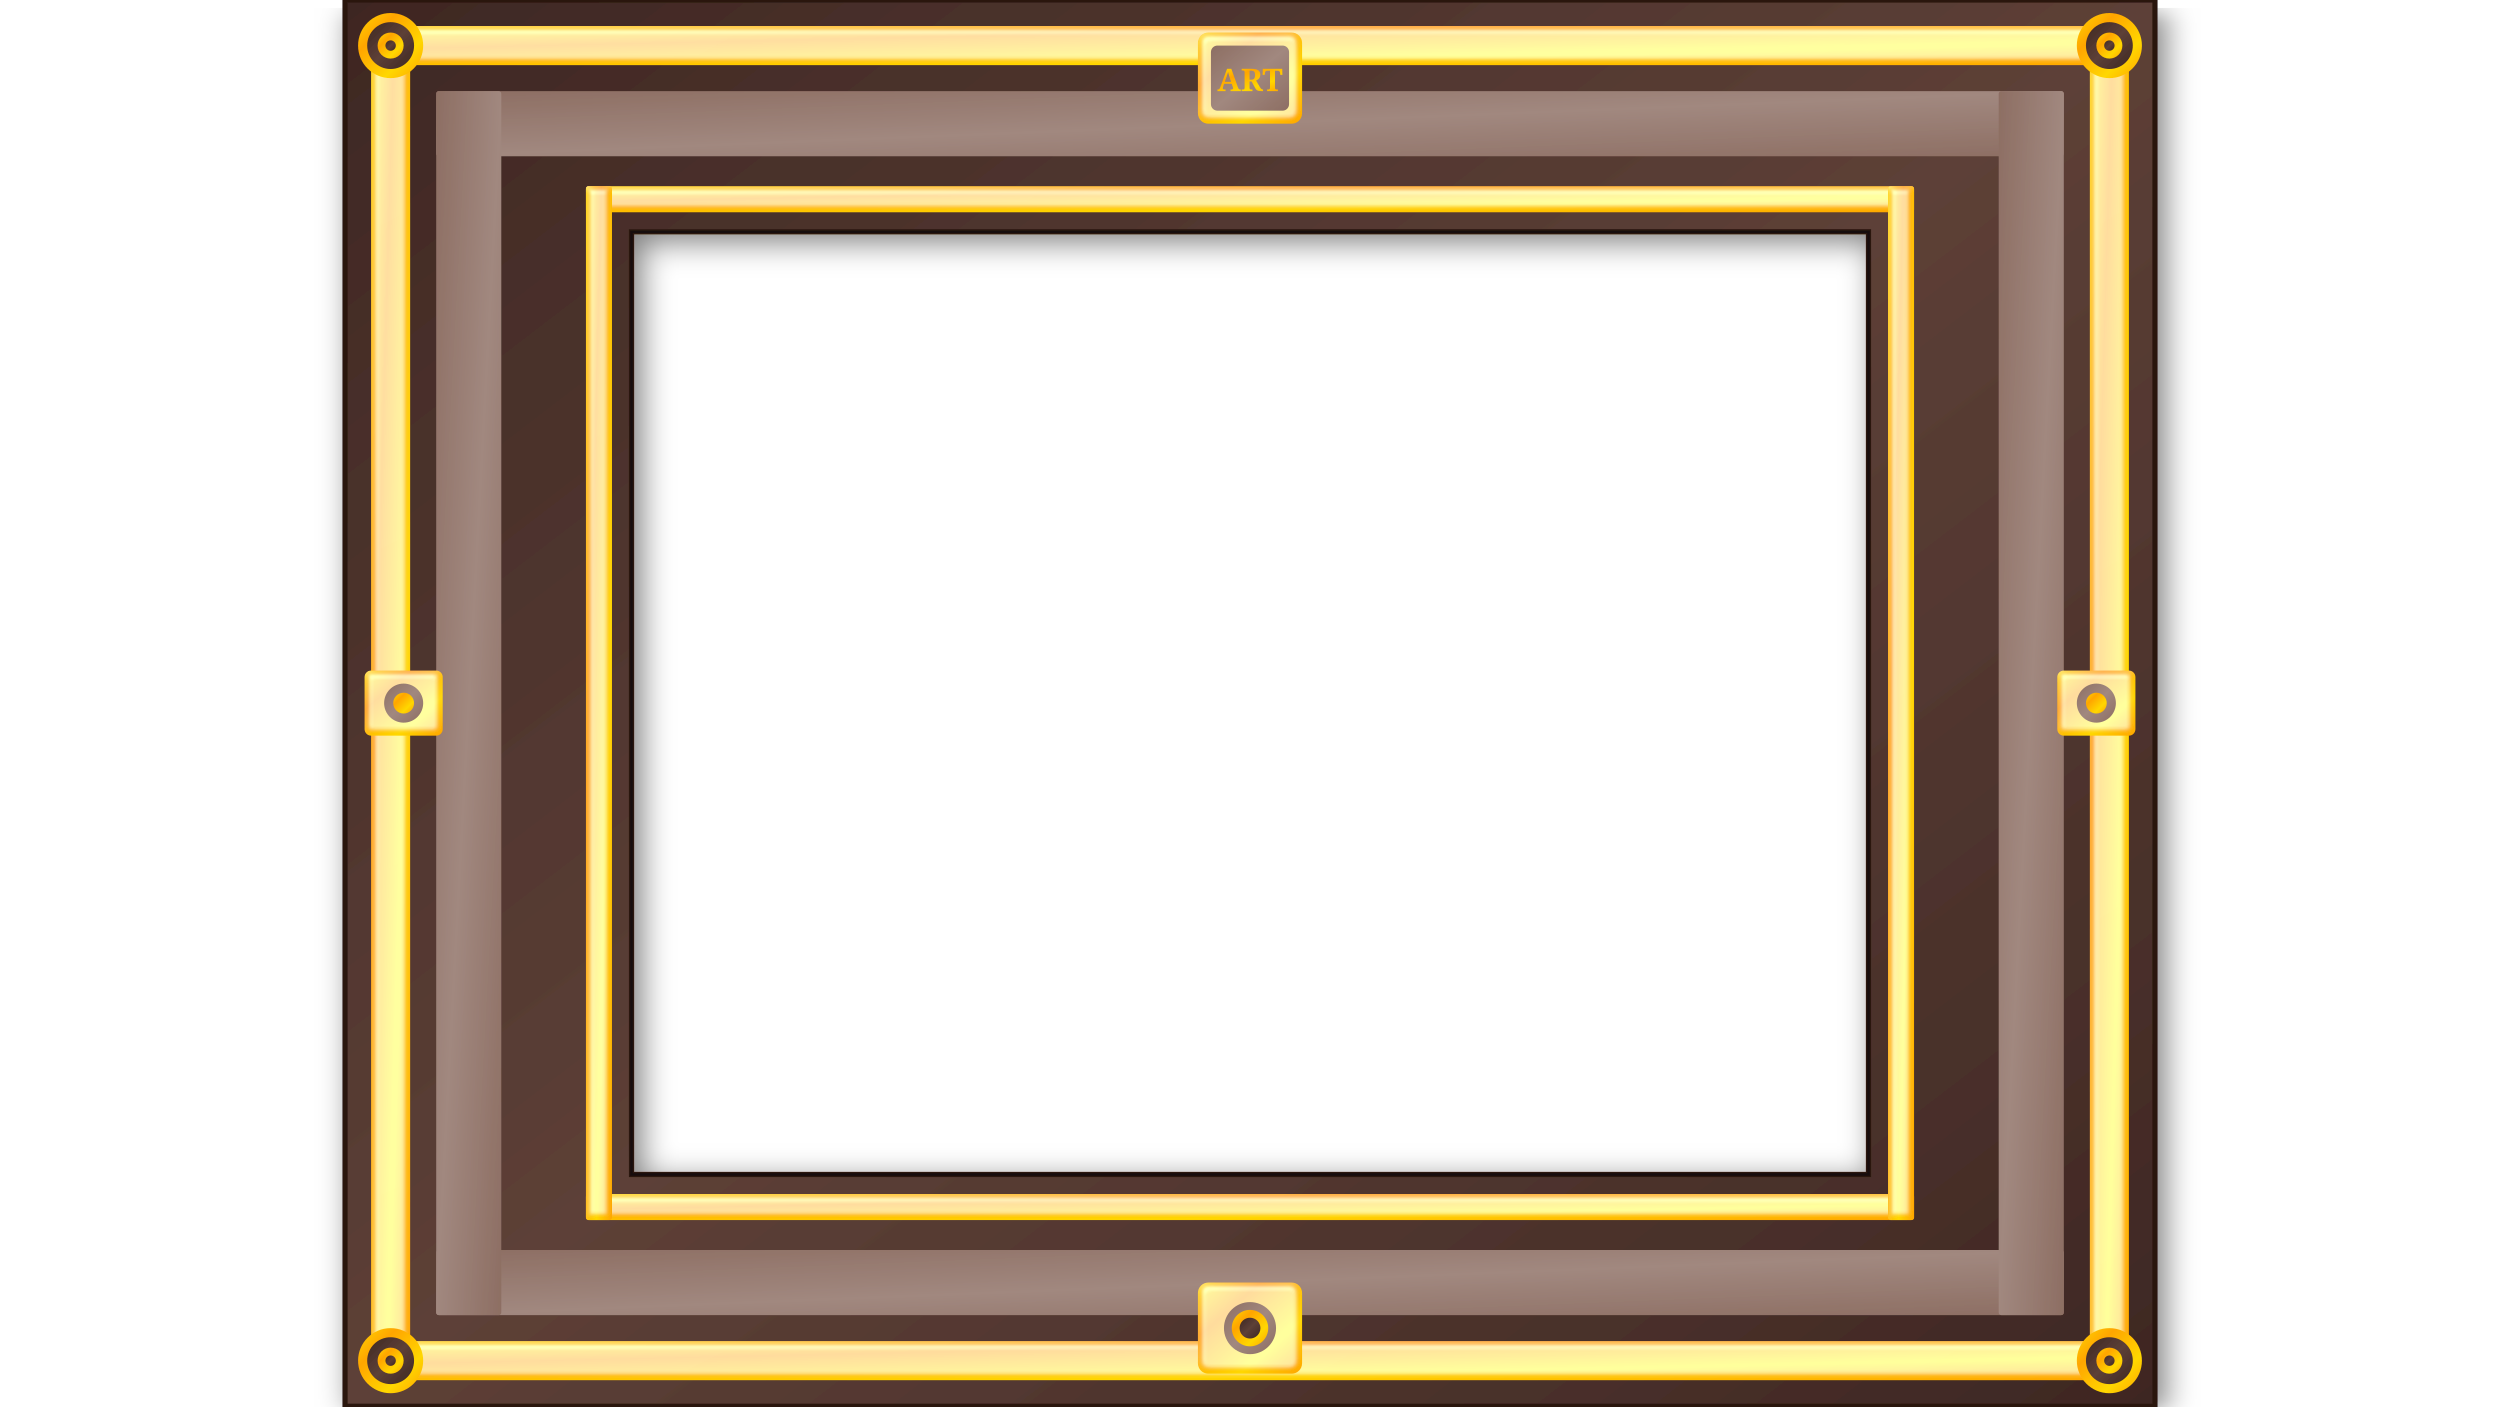
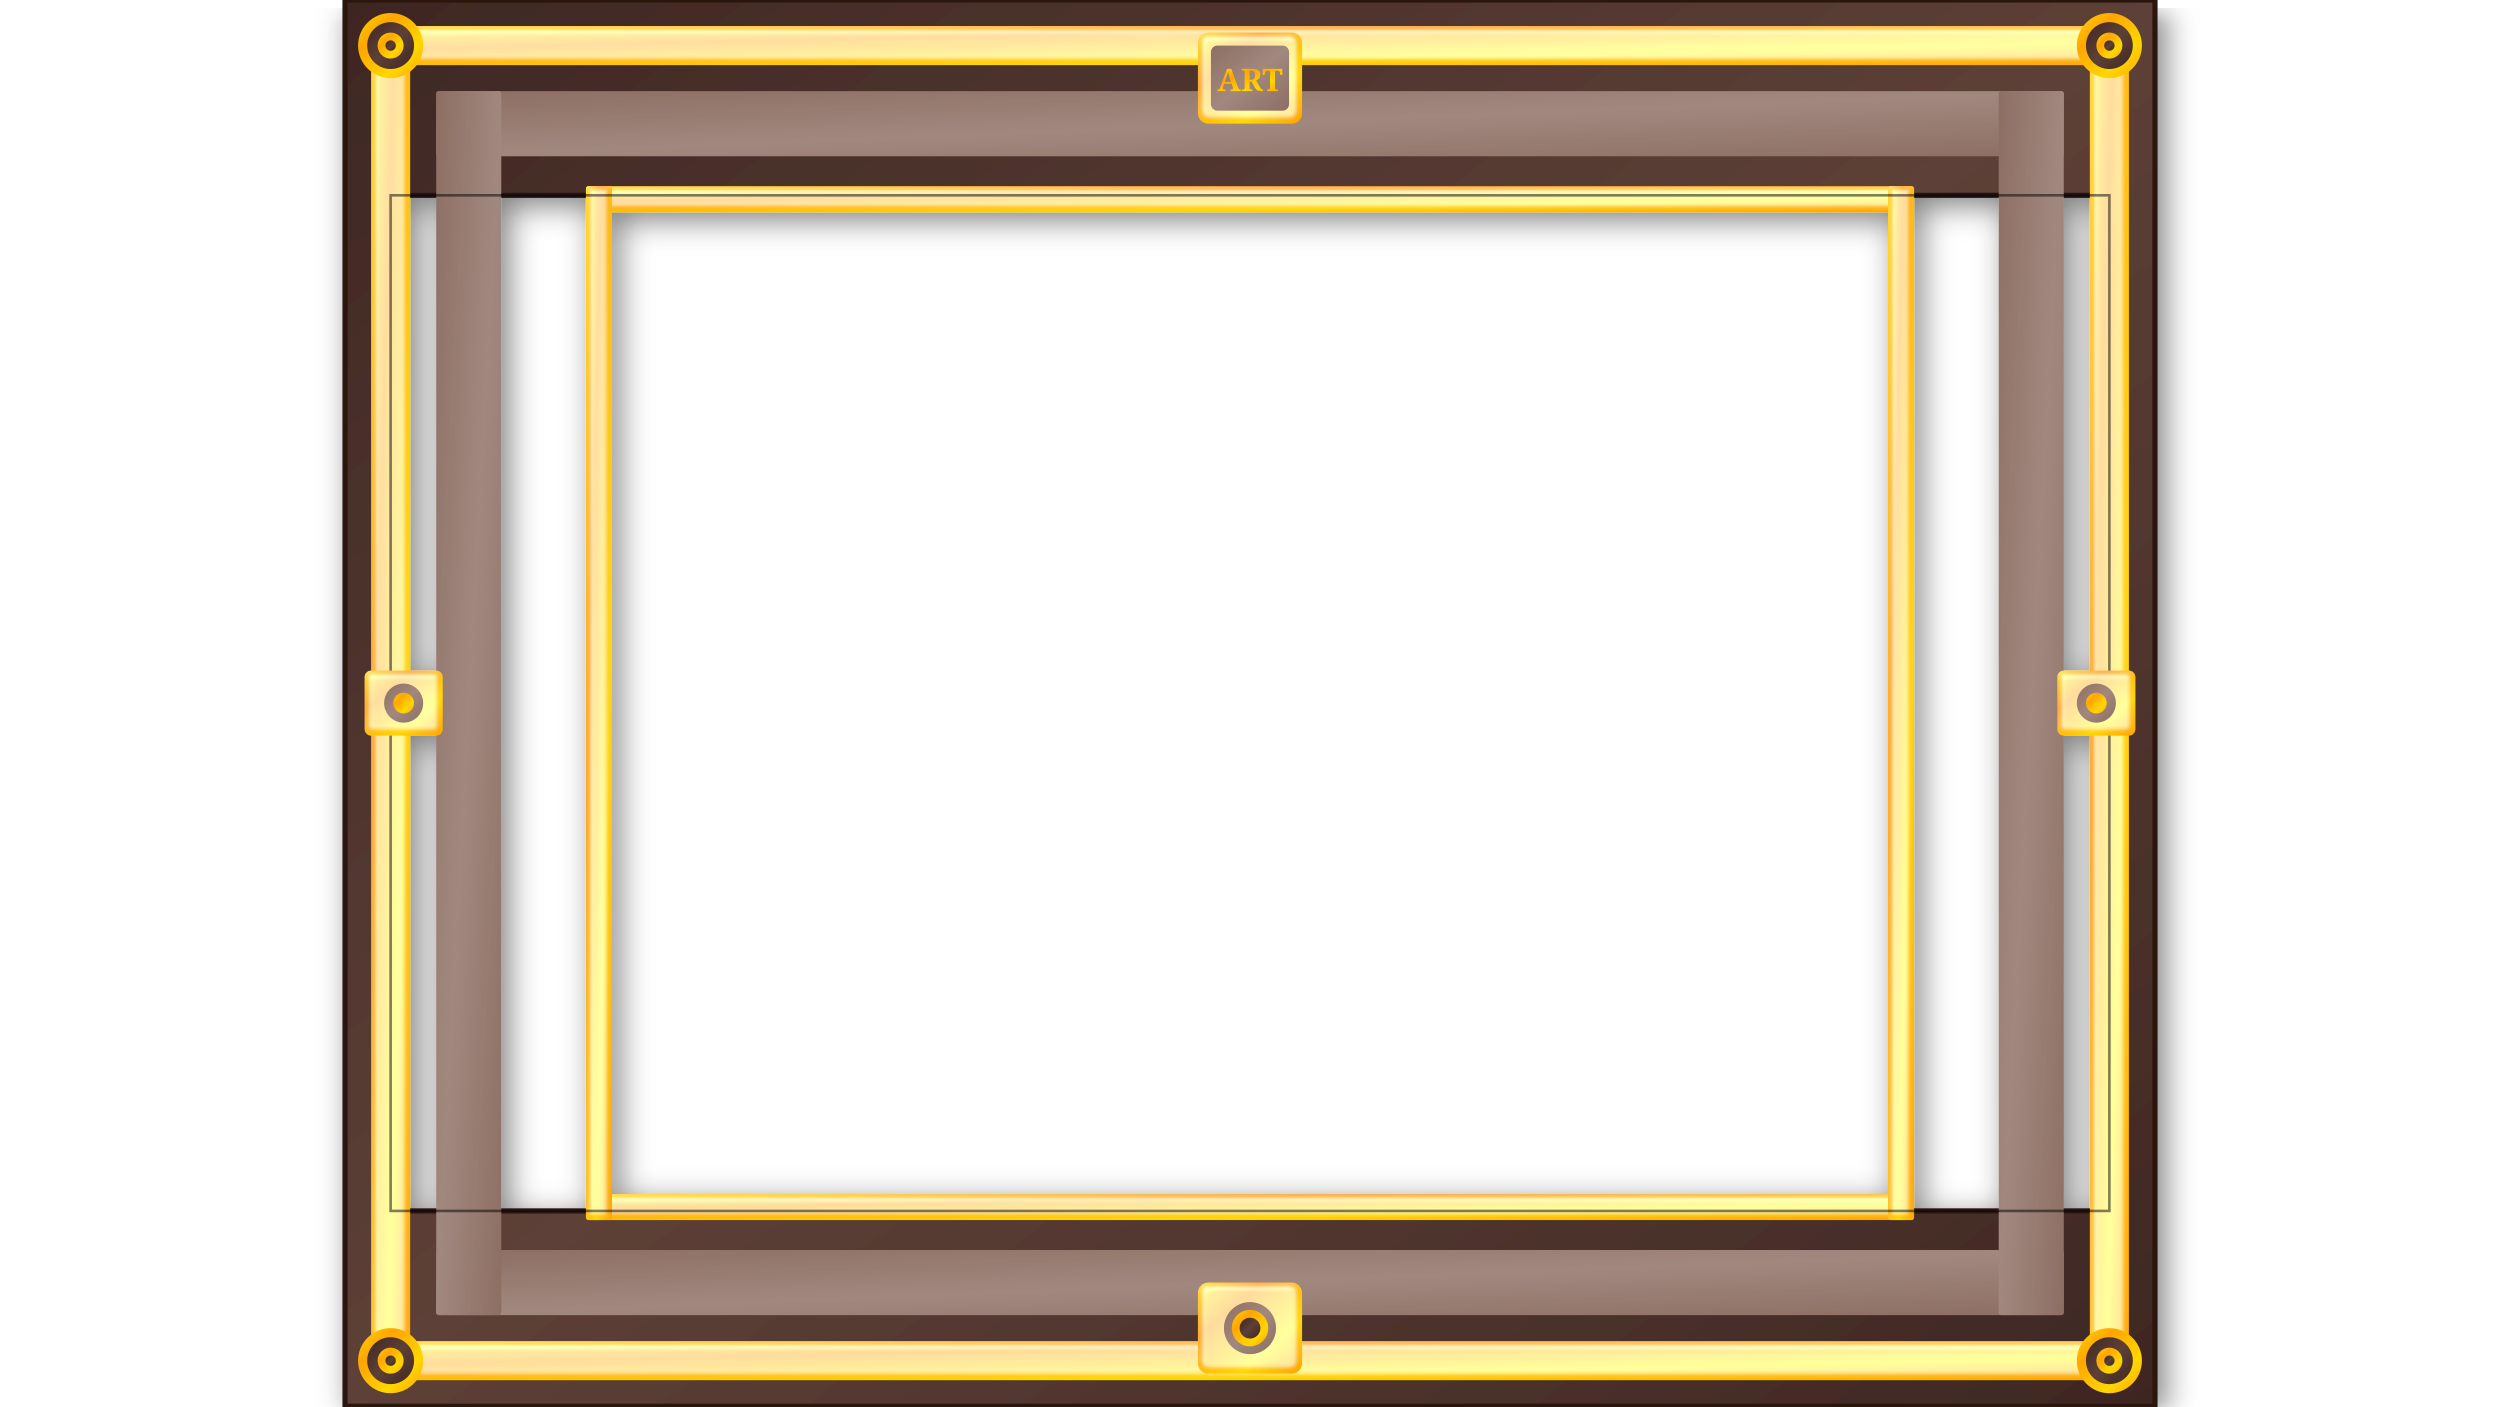
<svg xmlns="http://www.w3.org/2000/svg" width="1920" height="1080" viewBox="0 0 1920 1080" fill="none">
  <defs>
    <linearGradient id="darkWood" x1="0%" y1="0%" x2="100%" y2="100%">
      <stop offset="0%" style="stop-color:#3e2723;stop-opacity:1" />
      <stop offset="50%" style="stop-color:#5d4037;stop-opacity:1" />
      <stop offset="100%" style="stop-color:#3e2723;stop-opacity:1" />
    </linearGradient>
    <linearGradient id="lightWood" x1="0%" y1="0%" x2="100%" y2="100%">
      <stop offset="0%" style="stop-color:#8D6E63;stop-opacity:1" />
      <stop offset="50%" style="stop-color:#A1887F;stop-opacity:1" />
      <stop offset="100%" style="stop-color:#8D6E63;stop-opacity:1" />
    </linearGradient>
    <linearGradient id="gold" x1="0%" y1="0%" x2="100%" y2="100%">
      <stop offset="0%" style="stop-color:#FFD700;stop-opacity:1" />
      <stop offset="30%" style="stop-color:#FFA500;stop-opacity:1" />
      <stop offset="70%" style="stop-color:#FFD700;stop-opacity:1" />
      <stop offset="100%" style="stop-color:#FFA500;stop-opacity:1" />
    </linearGradient>
    <filter id="shadow" x="-50%" y="-50%" width="200%" height="200%">
      <feGaussianBlur in="SourceAlpha" stdDeviation="12" />
      <feOffset dx="6" dy="6" result="offsetblur" />
      <feComponentTransfer>
        <feFuncA type="linear" slope="0.5" />
      </feComponentTransfer>
      <feMerge>
        <feMergeNode />
        <feMergeNode in="SourceGraphic" />
      </feMerge>
    </filter>
    <filter id="bevel">
      <feGaussianBlur in="SourceAlpha" stdDeviation="3" />
      <feSpecularLighting surfaceScale="5" specularConstant="0.5" specularExponent="10" result="spec">
        <fePointLight x="-5000" y="-10000" z="20000" />
      </feSpecularLighting>
      <feComposite in="spec" in2="SourceAlpha" operator="in" result="spec" />
      <feComposite in="SourceGraphic" in2="spec" operator="arithmetic" k1="0" k2="1" k3="1" k4="0" />
    </filter>
  </defs>
  <rect width="1920" height="1080" fill="none" />
  <g id="PhotoFrame" filter="url(#shadow)">
-     <path d="         M 265 0         L 1655 0         L 1655 1080         L 265 1080         Z         M 485 178         L 485 902         L 1435 902         L 1435 178         Z     " fill="url(#darkWood)" fill-rule="evenodd" stroke="#2c1810" stroke-width="4" />
+     <path d="         M 265 0         L 1655 0         L 1655 1080         L 265 1080         Z         M 300 150         L 300 930         L 1620 930         L 1620 150         Z     " fill="url(#darkWood)" fill-rule="evenodd" stroke="#2c1810" stroke-width="4" />
    <rect x="285" y="20" width="1350" height="30" fill="url(#gold)" rx="3" filter="url(#bevel)" />
    <rect x="285" y="1030" width="1350" height="30" fill="url(#gold)" rx="3" filter="url(#bevel)" />
    <rect x="285" y="20" width="30" height="1040" fill="url(#gold)" rx="3" filter="url(#bevel)" />
    <rect x="1605" y="20" width="30" height="1040" fill="url(#gold)" rx="3" filter="url(#bevel)" />
    <rect x="335" y="70" width="1250" height="50" fill="url(#lightWood)" rx="2" />
    <rect x="335" y="960" width="1250" height="50" fill="url(#lightWood)" rx="2" />
    <rect x="335" y="70" width="50" height="940" fill="url(#lightWood)" rx="2" />
    <rect x="1535" y="70" width="50" height="940" fill="url(#lightWood)" rx="2" />
    <rect x="450" y="143" width="1020" height="20" fill="url(#gold)" rx="2" filter="url(#bevel)" />
    <rect x="450" y="917" width="1020" height="20" fill="url(#gold)" rx="2" filter="url(#bevel)" />
    <rect x="450" y="143" width="20" height="794" fill="url(#gold)" rx="2" filter="url(#bevel)" />
    <rect x="1450" y="143" width="20" height="794" fill="url(#gold)" rx="2" filter="url(#bevel)" />
-     <rect x="485" y="178" width="950" height="724" fill="none" stroke="rgba(0,0,0,0.5)" stroke-width="2" />
+     <rect x="300" y="150" width="1320" height="780" fill="none" stroke="rgba(0,0,0,0.5)" stroke-width="2" />
    <g transform="translate(300, 35)">
      <circle cx="0" cy="0" r="25" fill="url(#gold)" />
      <circle cx="0" cy="0" r="18" fill="url(#darkWood)" />
      <circle cx="0" cy="0" r="10" fill="url(#gold)" />
      <circle cx="0" cy="0" r="4" fill="url(#darkWood)" />
    </g>
    <g transform="translate(1620, 35)">
      <circle cx="0" cy="0" r="25" fill="url(#gold)" />
      <circle cx="0" cy="0" r="18" fill="url(#darkWood)" />
      <circle cx="0" cy="0" r="10" fill="url(#gold)" />
      <circle cx="0" cy="0" r="4" fill="url(#darkWood)" />
    </g>
    <g transform="translate(300, 1045)">
      <circle cx="0" cy="0" r="25" fill="url(#gold)" />
      <circle cx="0" cy="0" r="18" fill="url(#darkWood)" />
      <circle cx="0" cy="0" r="10" fill="url(#gold)" />
      <circle cx="0" cy="0" r="4" fill="url(#darkWood)" />
    </g>
    <g transform="translate(1620, 1045)">
      <circle cx="0" cy="0" r="25" fill="url(#gold)" />
      <circle cx="0" cy="0" r="18" fill="url(#darkWood)" />
      <circle cx="0" cy="0" r="10" fill="url(#gold)" />
      <circle cx="0" cy="0" r="4" fill="url(#darkWood)" />
    </g>
    <rect x="920" y="25" width="80" height="70" fill="url(#gold)" rx="8" filter="url(#bevel)" />
    <rect x="930" y="35" width="60" height="50" fill="url(#lightWood)" rx="5" />
    <text x="960" y="70" font-family="Georgia, serif" font-size="24" font-weight="bold" fill="url(#gold)" text-anchor="middle">ART</text>
    <rect x="920" y="985" width="80" height="70" fill="url(#gold)" rx="8" filter="url(#bevel)" />
    <circle cx="960" cy="1020" r="20" fill="url(#lightWood)" />
    <circle cx="960" cy="1020" r="14" fill="url(#gold)" />
    <circle cx="960" cy="1020" r="8" fill="url(#darkWood)" />
    <rect x="280" y="515" width="60" height="50" fill="url(#gold)" rx="5" filter="url(#bevel)" />
    <circle cx="310" cy="540" r="15" fill="url(#lightWood)" />
    <circle cx="310" cy="540" r="8" fill="url(#gold)" />
    <rect x="1580" y="515" width="60" height="50" fill="url(#gold)" rx="5" filter="url(#bevel)" />
    <circle cx="1610" cy="540" r="15" fill="url(#lightWood)" />
    <circle cx="1610" cy="540" r="8" fill="url(#gold)" />
  </g>
-   <rect id="ArtworkArea" x="485" y="178" width="950" height="724" fill="none" opacity="0" />
+   <rect id="ArtworkArea" x="300" y="150" width="1320" height="780" fill="none" opacity="0" />
</svg>
